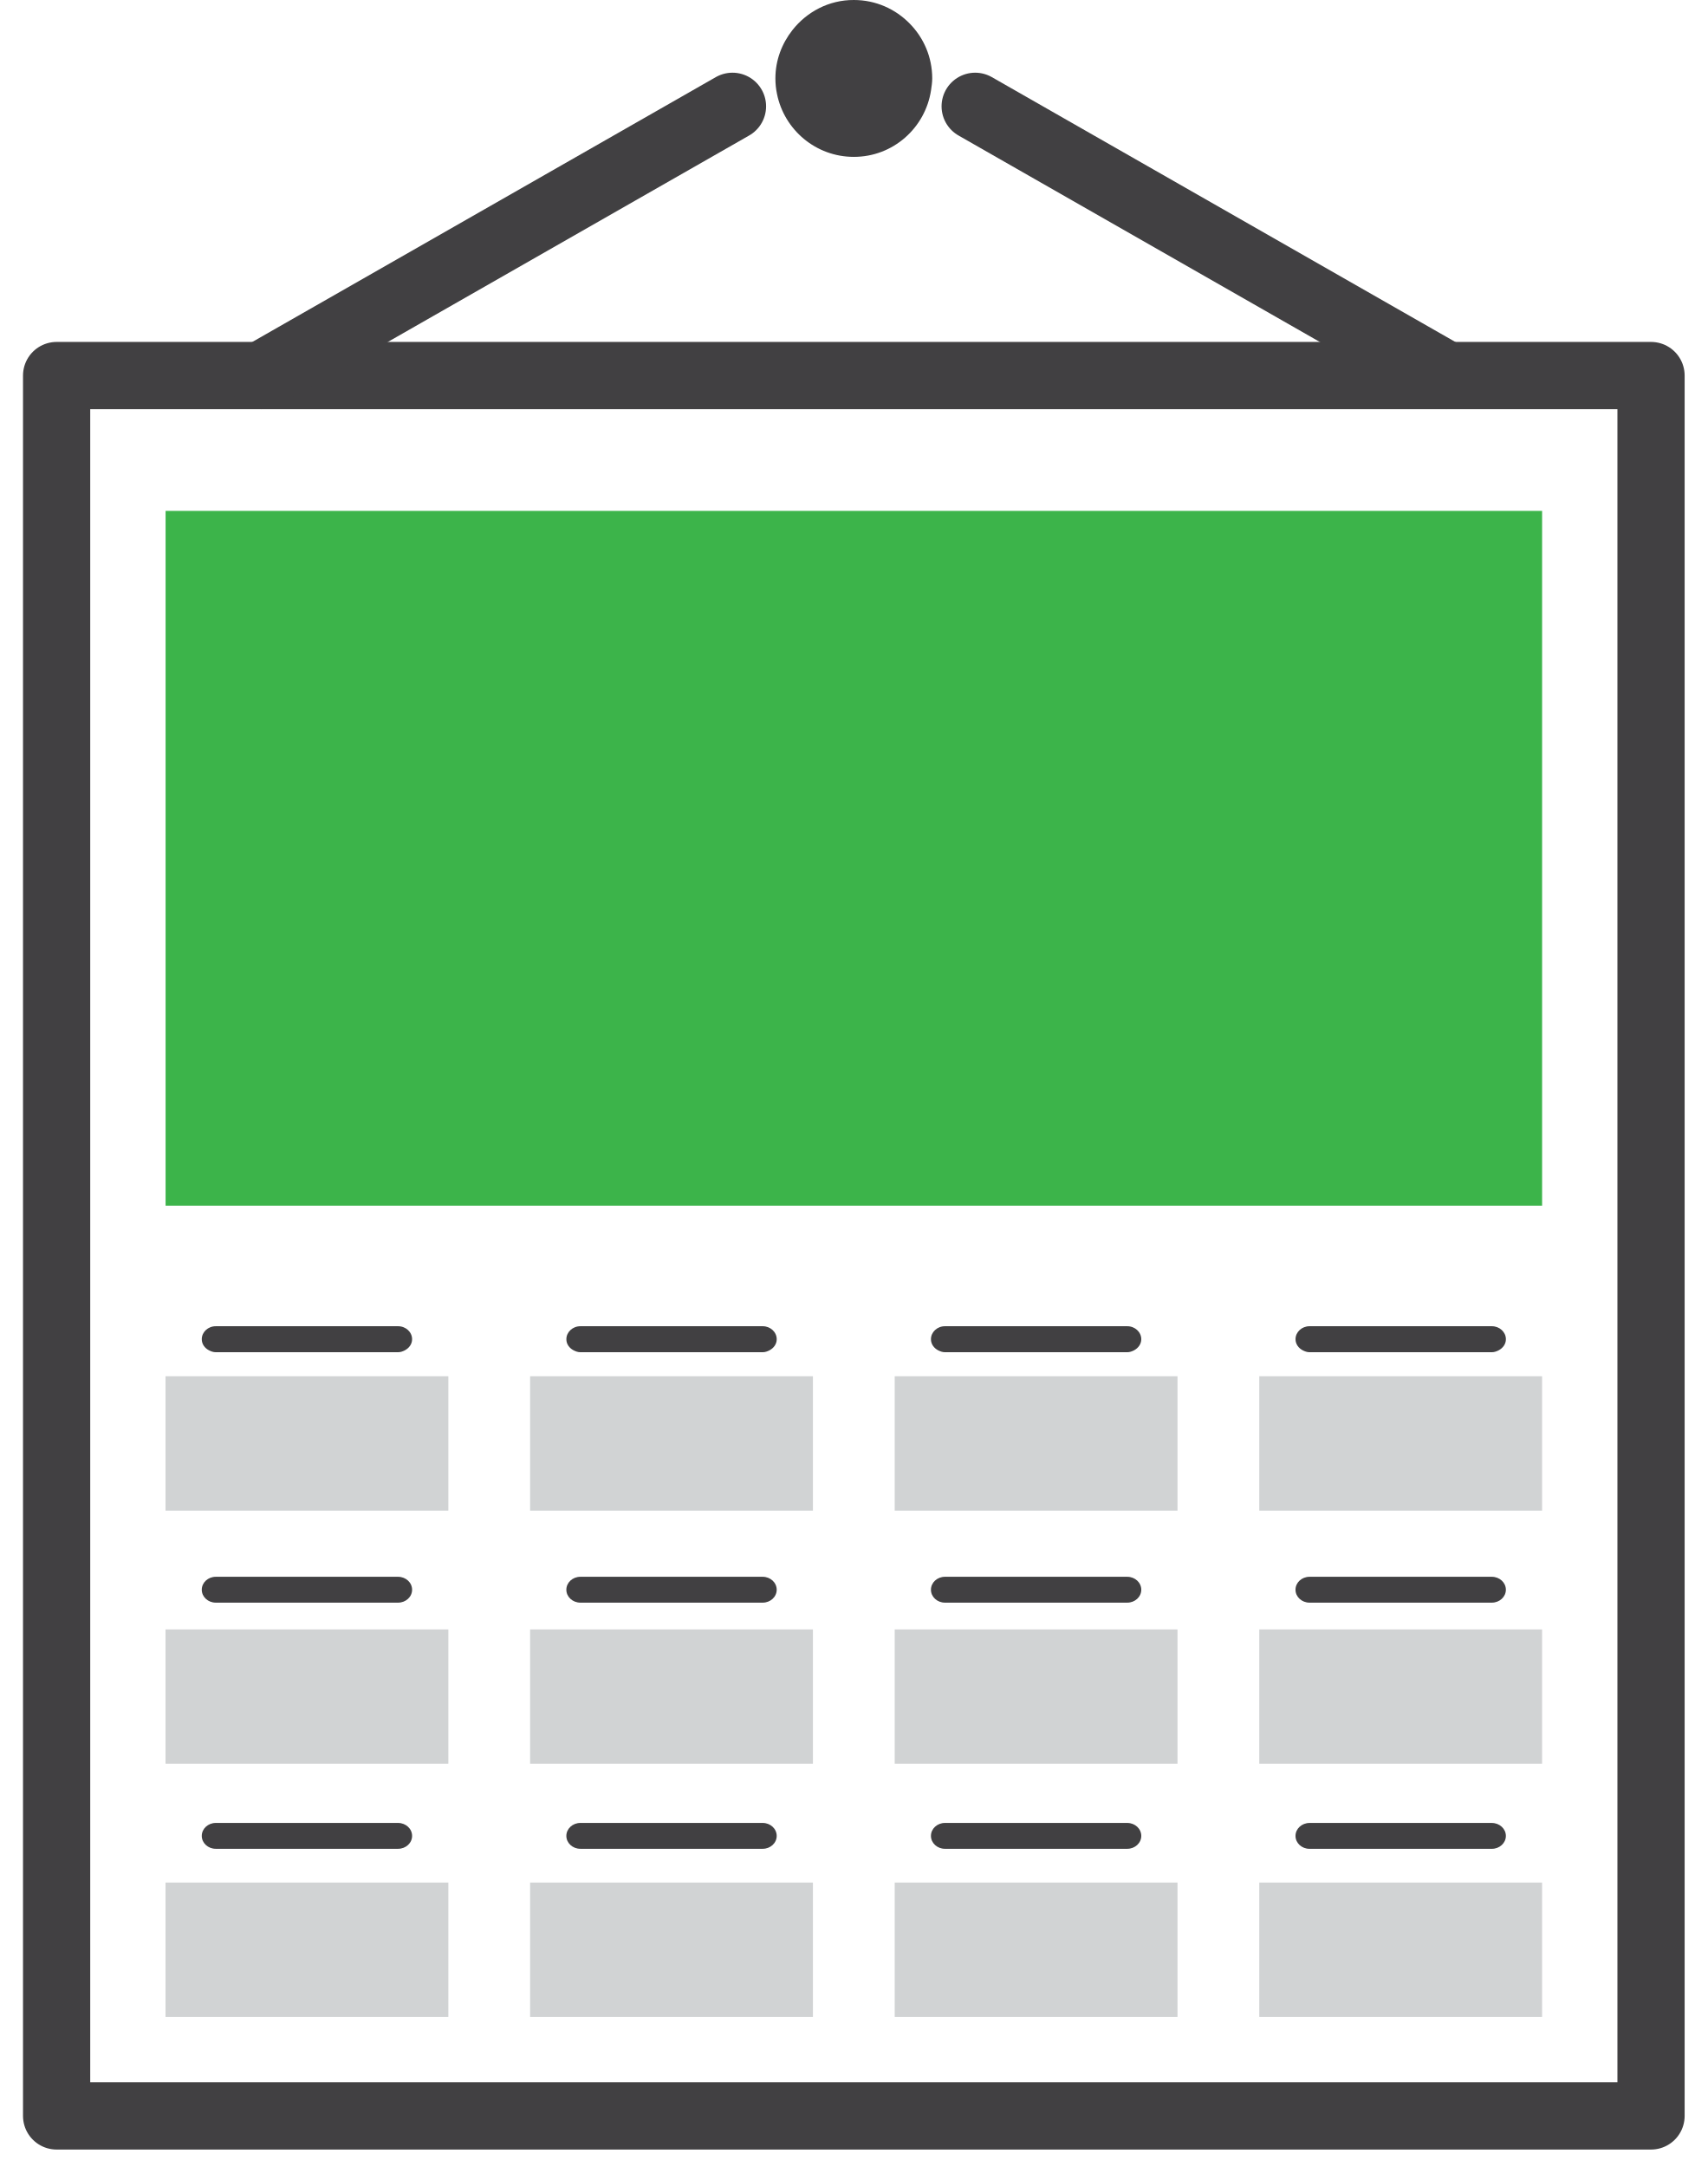
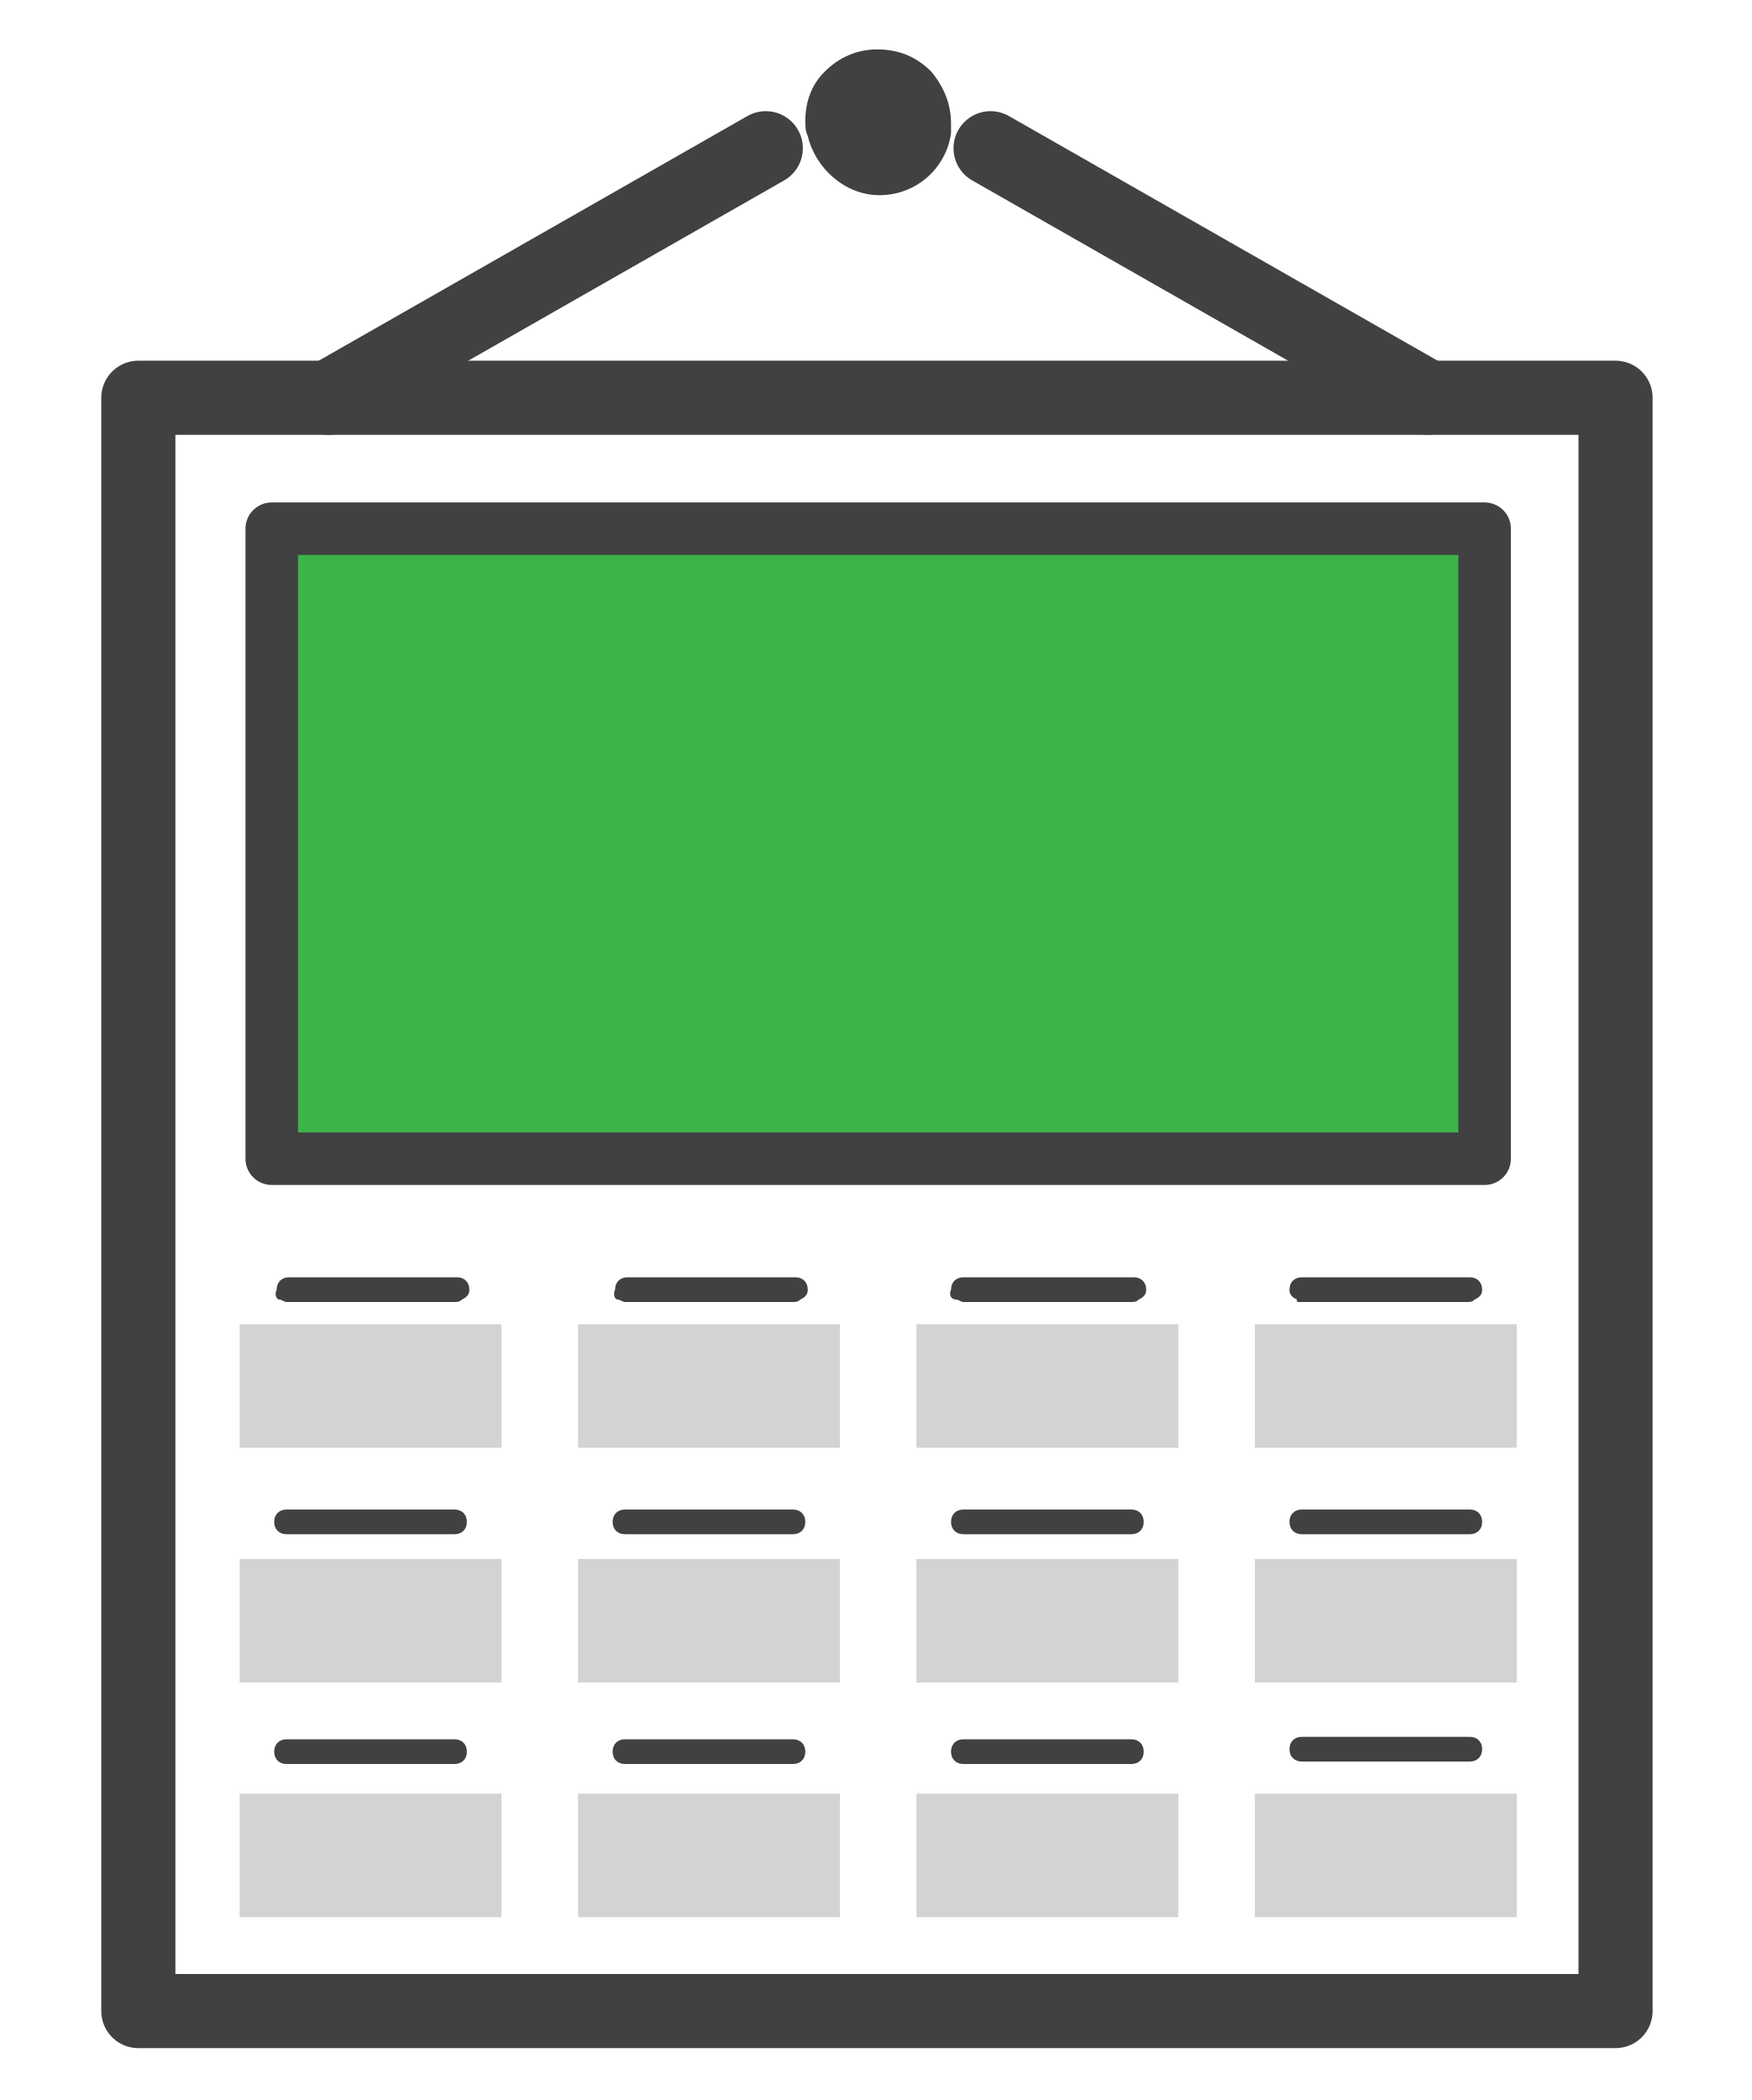
- <svg xmlns="http://www.w3.org/2000/svg" version="1.1" id="Layer_1" x="0px" y="0px" width="76.222px" height="96.698px" viewBox="0 0 76.222 96.698" enable-background="new 0 0 76.222 96.698" xml:space="preserve">
-   <path fill="#414042" d="M35.368,1.345C34.901,1.942,34.61,2.682,34.61,3.5c0,0.233,0.024,0.466,0.071,0.691  C35.003,5.794,36.416,7,38.111,7c1.754,0,3.193-1.293,3.447-2.978c0.024-0.17,0.052-0.345,0.052-0.522  c0-0.954-0.383-1.816-1.001-2.444C39.973,0.403,39.09,0,38.111,0C36.994-0.004,36.01,0.53,35.368,1.345z" />
-   <rect x="7.391" y="22.797" fill="#3CB44A" width="61.441" height="31.004" />
-   <rect x="2.527" y="16.758" fill="none" stroke="#414042" stroke-width="3" stroke-linecap="round" stroke-linejoin="round" stroke-miterlimit="10" width="71.167" height="77.661" />
-   <line fill="none" stroke="#414042" stroke-width="3" stroke-linecap="round" stroke-linejoin="round" stroke-miterlimit="10" x1="11.662" y1="16.758" x2="32.694" y2="4.744" />
-   <line fill="none" stroke="#414042" stroke-width="3" stroke-linecap="round" stroke-linejoin="round" stroke-miterlimit="10" x1="43.527" y1="4.744" x2="64.559" y2="16.758" />
+ <svg xmlns="http://www.w3.org/2000/svg" version="1.1" id="Layer_1" x="0px" y="0px" viewBox="0 0 70.9 85" style="enable-background:new 0 0 70.9 85;" xml:space="preserve">
+   <style type="text/css">
+ 	.st0{fill:#414042;}
+ 	.st1{fill:#3CB44A;stroke:#414042;stroke-width:2.126;stroke-linejoin:round;stroke-miterlimit:10;}
+ 	.st2{fill:none;stroke:#414042;stroke-width:3;stroke-linecap:round;stroke-linejoin:round;stroke-miterlimit:10;}
+ 	.st3{fill:#D1D3D4;}
+ </style>
  <g>
-     <rect x="7.388" y="61.412" fill="#D1D3D4" width="12.624" height="5.997" />
-     <rect x="23.661" y="61.412" fill="#D1D3D4" width="12.624" height="5.997" />
-     <rect x="39.935" y="61.412" fill="#D1D3D4" width="12.623" height="5.997" />
-     <rect x="56.208" y="61.412" fill="#D1D3D4" width="12.623" height="5.997" />
-     <rect x="7.388" y="72.71" fill="#D1D3D4" width="12.624" height="5.992" />
-     <rect x="23.661" y="72.71" fill="#D1D3D4" width="12.624" height="5.992" />
-     <rect x="39.935" y="72.71" fill="#D1D3D4" width="12.623" height="5.992" />
-     <rect x="56.208" y="72.71" fill="#D1D3D4" width="12.623" height="5.992" />
-     <rect x="7.388" y="84.005" fill="#D1D3D4" width="12.624" height="5.998" />
-     <rect x="23.661" y="84.005" fill="#D1D3D4" width="12.624" height="5.998" />
-     <rect x="39.935" y="84.005" fill="#D1D3D4" width="12.623" height="5.998" />
-     <rect x="56.208" y="84.005" fill="#D1D3D4" width="12.623" height="5.998" />
-     <path fill="#414042" d="M9.329,60.256c0.091,0.046,0.19,0.084,0.302,0.084h8.136c0.114,0,0.212-0.038,0.303-0.084   c0.189-0.101,0.324-0.279,0.324-0.496c0-0.32-0.28-0.58-0.627-0.58H9.631c-0.345,0-0.625,0.26-0.625,0.58   C9.006,59.977,9.137,60.156,9.329,60.256z" />
-     <path fill="#414042" d="M9.631,70.361c-0.345,0-0.625,0.257-0.625,0.578c0,0.318,0.28,0.576,0.625,0.576h8.136   c0.347,0,0.627-0.258,0.627-0.576c0-0.321-0.28-0.578-0.627-0.578H9.631z" />
-     <path fill="#414042" d="M9.631,81.345c-0.345,0-0.625,0.258-0.625,0.578c0,0.319,0.28,0.576,0.625,0.576h8.136   c0.347,0,0.627-0.257,0.627-0.576c0-0.32-0.28-0.578-0.627-0.578H9.631z" />
-     <path fill="#414042" d="M25.603,60.256c0.091,0.046,0.19,0.084,0.303,0.084h8.136c0.112,0,0.212-0.038,0.303-0.084   c0.19-0.101,0.324-0.279,0.324-0.496c0-0.32-0.281-0.58-0.626-0.58h-8.136c-0.347,0-0.627,0.26-0.627,0.58   C25.278,59.977,25.412,60.156,25.603,60.256z" />
-     <path fill="#414042" d="M25.906,70.361c-0.347,0-0.627,0.257-0.627,0.578c0,0.318,0.281,0.576,0.627,0.576h8.136   c0.346,0,0.626-0.258,0.626-0.576c0-0.321-0.281-0.578-0.626-0.578H25.906z" />
-     <path fill="#414042" d="M25.906,81.345c-0.347,0-0.627,0.258-0.627,0.578c0,0.319,0.281,0.576,0.627,0.576h8.136   c0.346,0,0.626-0.257,0.626-0.576c0-0.32-0.281-0.578-0.626-0.578H25.906z" />
-     <path fill="#414042" d="M41.875,60.256c0.093,0.046,0.191,0.084,0.303,0.084h8.137c0.112,0,0.212-0.038,0.303-0.084   c0.188-0.101,0.323-0.279,0.323-0.496c0-0.32-0.28-0.58-0.626-0.58h-8.137c-0.345,0-0.625,0.26-0.625,0.58   C41.553,59.977,41.685,60.156,41.875,60.256z" />
-     <path fill="#414042" d="M42.178,70.361c-0.345,0-0.625,0.257-0.625,0.578c0,0.318,0.28,0.576,0.625,0.576h8.137   c0.346,0,0.626-0.258,0.626-0.576c0-0.321-0.28-0.578-0.626-0.578H42.178z" />
-     <path fill="#414042" d="M42.178,81.345c-0.345,0-0.625,0.258-0.625,0.578c0,0.319,0.28,0.576,0.625,0.576h8.137   c0.346,0,0.626-0.257,0.626-0.576c0-0.32-0.28-0.578-0.626-0.578H42.178z" />
-     <path fill="#414042" d="M58.452,60.34h8.136c0.114,0,0.211-0.038,0.304-0.084c0.189-0.101,0.324-0.279,0.324-0.496   c0-0.32-0.282-0.58-0.628-0.58h-8.136c-0.346,0-0.626,0.26-0.626,0.58c0,0.217,0.133,0.396,0.323,0.496   C58.241,60.302,58.339,60.34,58.452,60.34z" />
-     <path fill="#414042" d="M66.587,71.515c0.346,0,0.628-0.258,0.628-0.576c0-0.321-0.282-0.578-0.628-0.578h-8.136   c-0.346,0-0.626,0.257-0.626,0.578c0,0.318,0.28,0.576,0.626,0.576H66.587z" />
-     <path fill="#414042" d="M66.587,82.5c0.346,0,0.628-0.257,0.628-0.576c0-0.32-0.282-0.578-0.628-0.578h-8.136   c-0.346,0-0.626,0.258-0.626,0.578c0,0.319,0.28,0.576,0.626,0.576H66.587z" />
+     <path class="st0" d="M33.2,3.1c-0.4,0.5-0.6,1.1-0.6,1.8c0,0.2,0,0.4,0.1,0.6c0.3,1.3,1.5,2.4,2.9,2.4c1.5,0,2.7-1.1,2.9-2.5   c0-0.1,0-0.3,0-0.4c0-0.8-0.3-1.5-0.8-2.1C37.1,2.3,36.4,2,35.5,2C34.6,2,33.8,2.4,33.2,3.1z" />
+     <rect x="11" y="21.4" class="st1" width="49.1" height="25.5" />
+     <rect x="5.6" y="16.1" class="st2" width="59.8" height="65.3" />
+     <line class="st2" x1="13.3" y1="16.1" x2="31" y2="6" />
+     <line class="st2" x1="40.1" y1="6" x2="57.8" y2="16.1" />
+     <g>
+       <rect x="9.7" y="53.6" class="st3" width="10.6" height="5" />
+       <rect x="23.4" y="53.6" class="st3" width="10.6" height="5" />
+       <rect x="37.1" y="53.6" class="st3" width="10.6" height="5" />
+       <rect x="50.8" y="53.6" class="st3" width="10.6" height="5" />
+       <rect x="9.7" y="63.1" class="st3" width="10.6" height="5" />
+       <rect x="23.4" y="63.1" class="st3" width="10.6" height="5" />
+       <rect x="37.1" y="63.1" class="st3" width="10.6" height="5" />
+       <rect x="50.8" y="63.1" class="st3" width="10.6" height="5" />
+       <rect x="9.7" y="72.6" class="st3" width="10.6" height="5" />
+       <rect x="23.4" y="72.6" class="st3" width="10.6" height="5" />
+       <rect x="37.1" y="72.6" class="st3" width="10.6" height="5" />
+       <rect x="50.8" y="72.6" class="st3" width="10.6" height="5" />
+       <path class="st0" d="M11.3,52.6c0.1,0,0.2,0.1,0.3,0.1h6.8c0.1,0,0.2,0,0.3-0.1c0.2-0.1,0.3-0.2,0.3-0.4c0-0.3-0.2-0.5-0.5-0.5    h-6.8c-0.3,0-0.5,0.2-0.5,0.5C11.1,52.4,11.2,52.6,11.3,52.6z" />
+       <path class="st0" d="M11.6,61.1c-0.3,0-0.5,0.2-0.5,0.5c0,0.3,0.2,0.5,0.5,0.5h6.8c0.3,0,0.5-0.2,0.5-0.5c0-0.3-0.2-0.5-0.5-0.5    H11.6z" />
+       <path class="st0" d="M11.6,70.4c-0.3,0-0.5,0.2-0.5,0.5c0,0.3,0.2,0.5,0.5,0.5h6.8c0.3,0,0.5-0.2,0.5-0.5c0-0.3-0.2-0.5-0.5-0.5    H11.6z" />
+       <path class="st0" d="M25,52.6c0.1,0,0.2,0.1,0.3,0.1h6.8c0.1,0,0.2,0,0.3-0.1c0.2-0.1,0.3-0.2,0.3-0.4c0-0.3-0.2-0.5-0.5-0.5h-6.8    c-0.3,0-0.5,0.2-0.5,0.5C24.8,52.4,24.9,52.6,25,52.6z" />
+       <path class="st0" d="M25.3,61.1c-0.3,0-0.5,0.2-0.5,0.5c0,0.3,0.2,0.5,0.5,0.5h6.8c0.3,0,0.5-0.2,0.5-0.5c0-0.3-0.2-0.5-0.5-0.5    H25.3z" />
+       <path class="st0" d="M25.3,70.4c-0.3,0-0.5,0.2-0.5,0.5c0,0.3,0.2,0.5,0.5,0.5h6.8c0.3,0,0.5-0.2,0.5-0.5c0-0.3-0.2-0.5-0.5-0.5    H25.3z" />
+       <path class="st0" d="M38.7,52.6c0.1,0,0.2,0.1,0.3,0.1h6.8c0.1,0,0.2,0,0.3-0.1c0.2-0.1,0.3-0.2,0.3-0.4c0-0.3-0.2-0.5-0.5-0.5H39    c-0.3,0-0.5,0.2-0.5,0.5C38.4,52.4,38.5,52.6,38.7,52.6z" />
+       <path class="st0" d="M39,61.1c-0.3,0-0.5,0.2-0.5,0.5c0,0.3,0.2,0.5,0.5,0.5h6.8c0.3,0,0.5-0.2,0.5-0.5c0-0.3-0.2-0.5-0.5-0.5H39z    " />
+       <path class="st0" d="M39,70.4c-0.3,0-0.5,0.2-0.5,0.5c0,0.3,0.2,0.5,0.5,0.5h6.8c0.3,0,0.5-0.2,0.5-0.5c0-0.3-0.2-0.5-0.5-0.5H39z    " />
+       <path class="st0" d="M52.6,52.7h6.8c0.1,0,0.2,0,0.3-0.1c0.2-0.1,0.3-0.2,0.3-0.4c0-0.3-0.2-0.5-0.5-0.5h-6.8    c-0.3,0-0.5,0.2-0.5,0.5c0,0.2,0.1,0.3,0.3,0.4C52.5,52.7,52.5,52.7,52.6,52.7z" />
+       <path class="st0" d="M59.5,62.1c0.3,0,0.5-0.2,0.5-0.5c0-0.3-0.2-0.5-0.5-0.5h-6.8c-0.3,0-0.5,0.2-0.5,0.5c0,0.3,0.2,0.5,0.5,0.5    H59.5z" />
+       <path class="st0" d="M59.5,71.3c0.3,0,0.5-0.2,0.5-0.5c0-0.3-0.2-0.5-0.5-0.5h-6.8c-0.3,0-0.5,0.2-0.5,0.5c0,0.3,0.2,0.5,0.5,0.5    H59.5z" />
+     </g>
  </g>
</svg>
